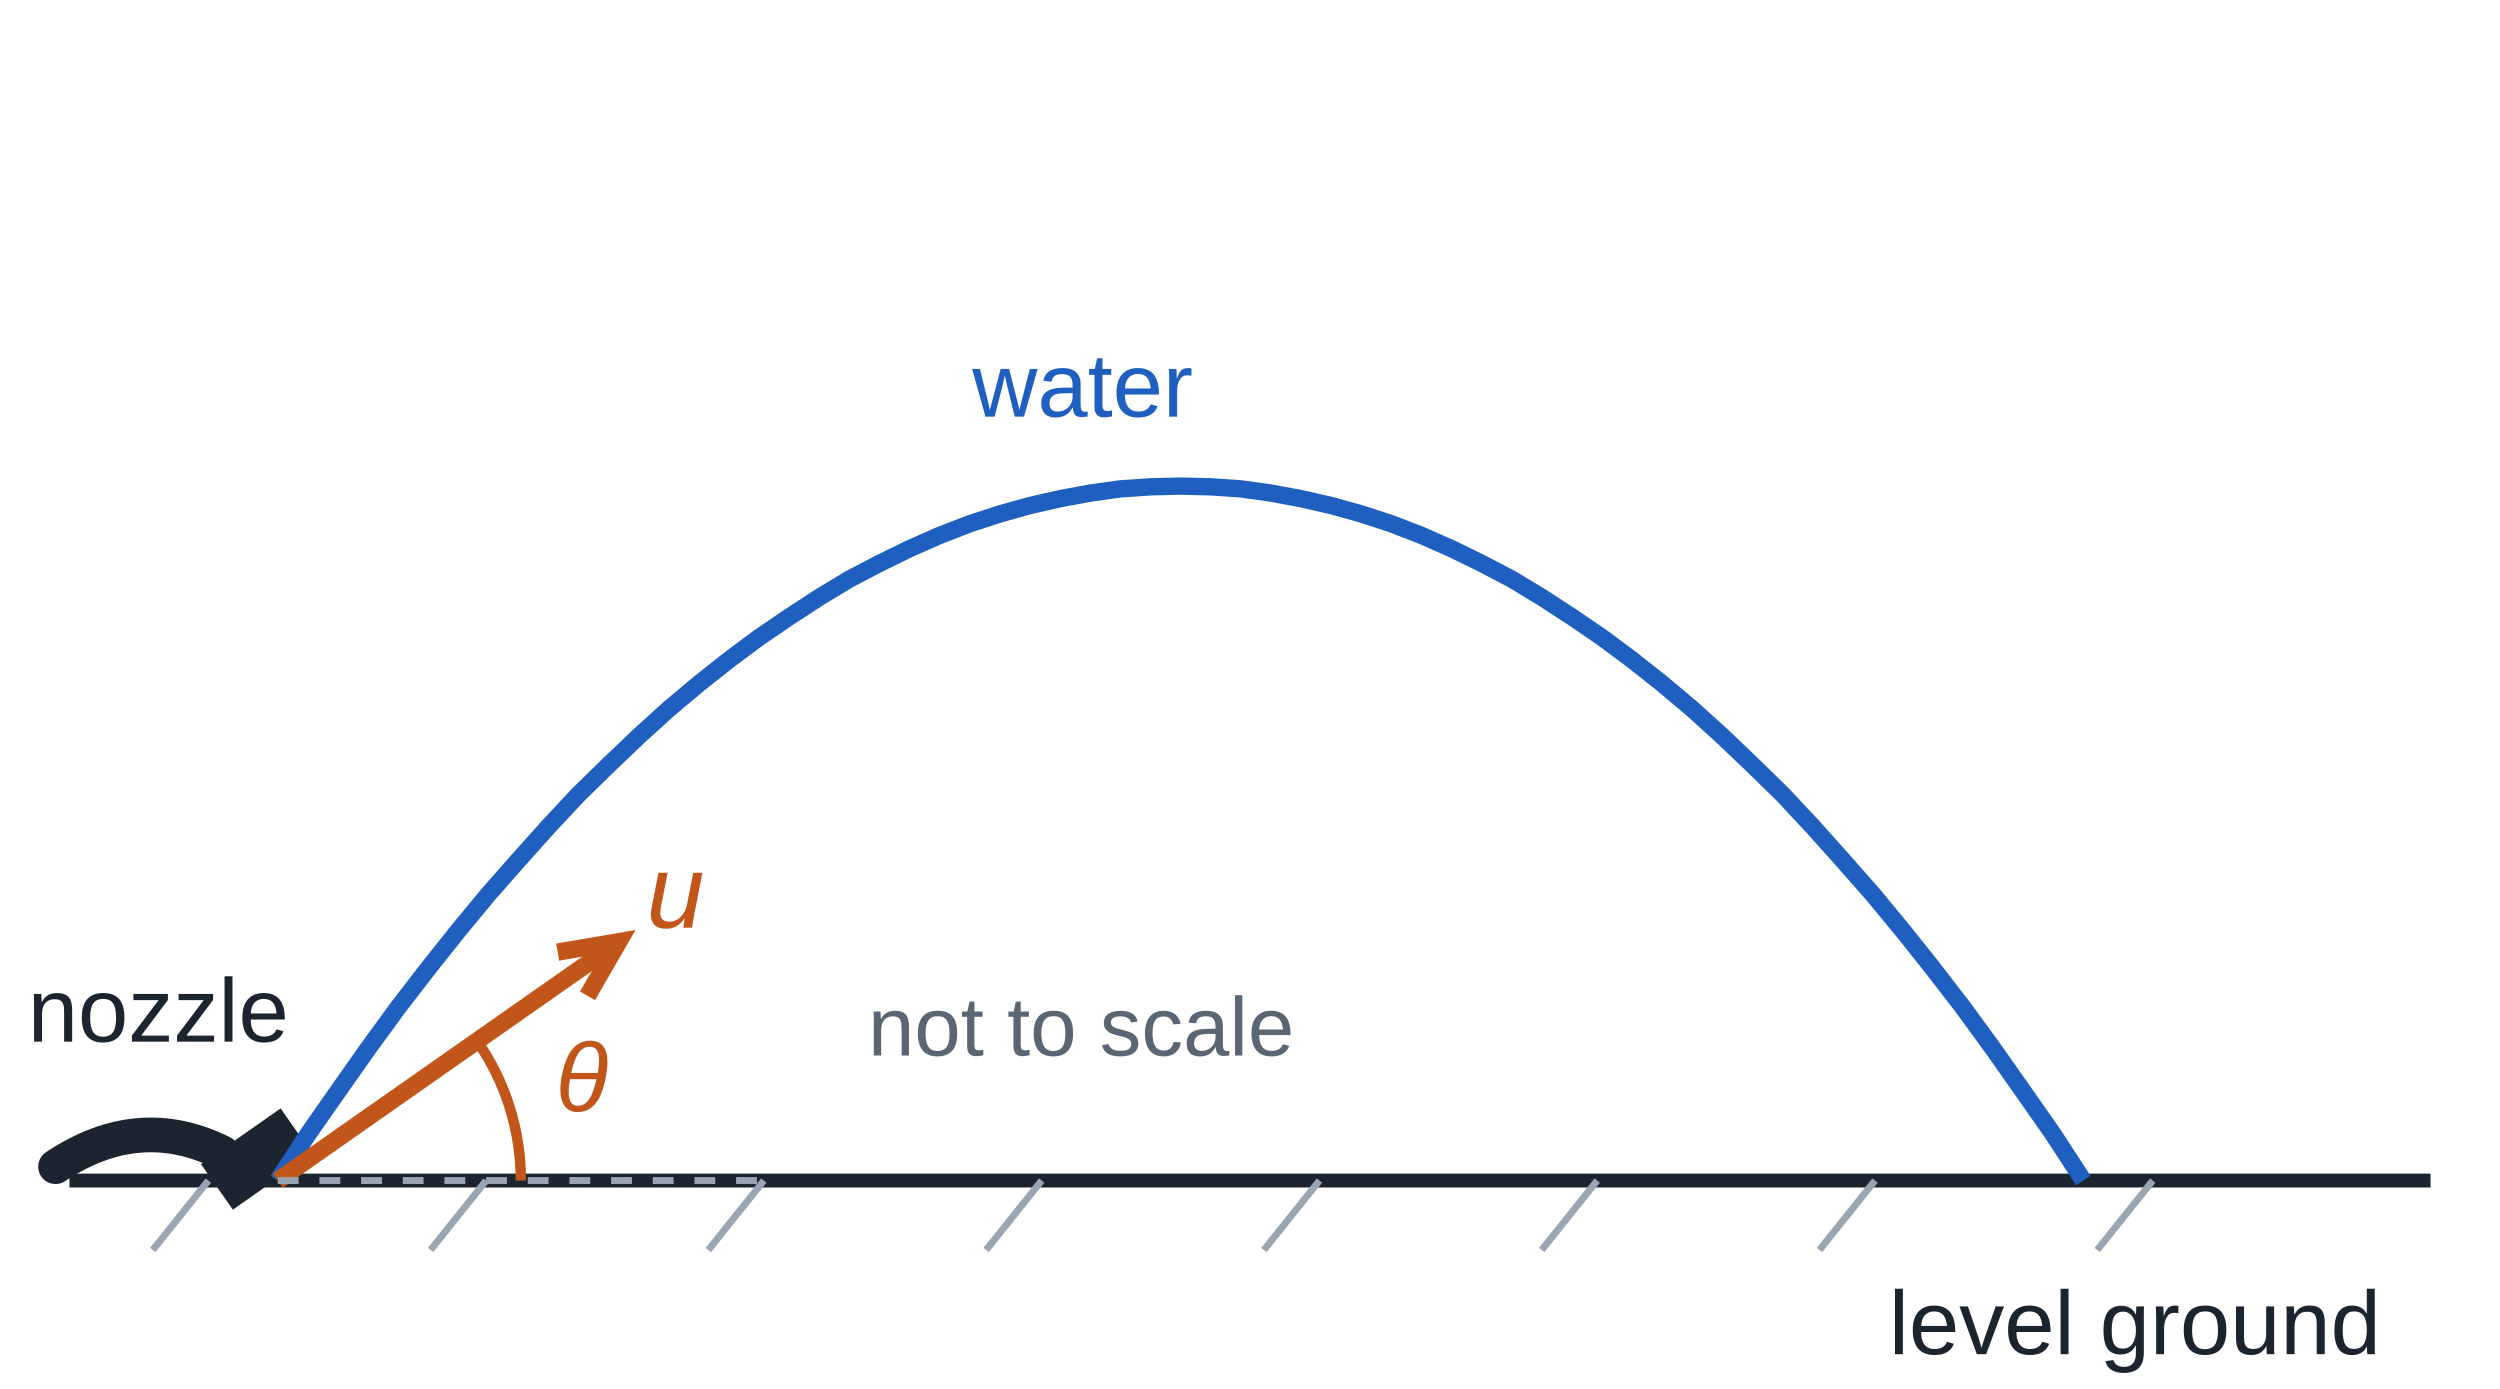
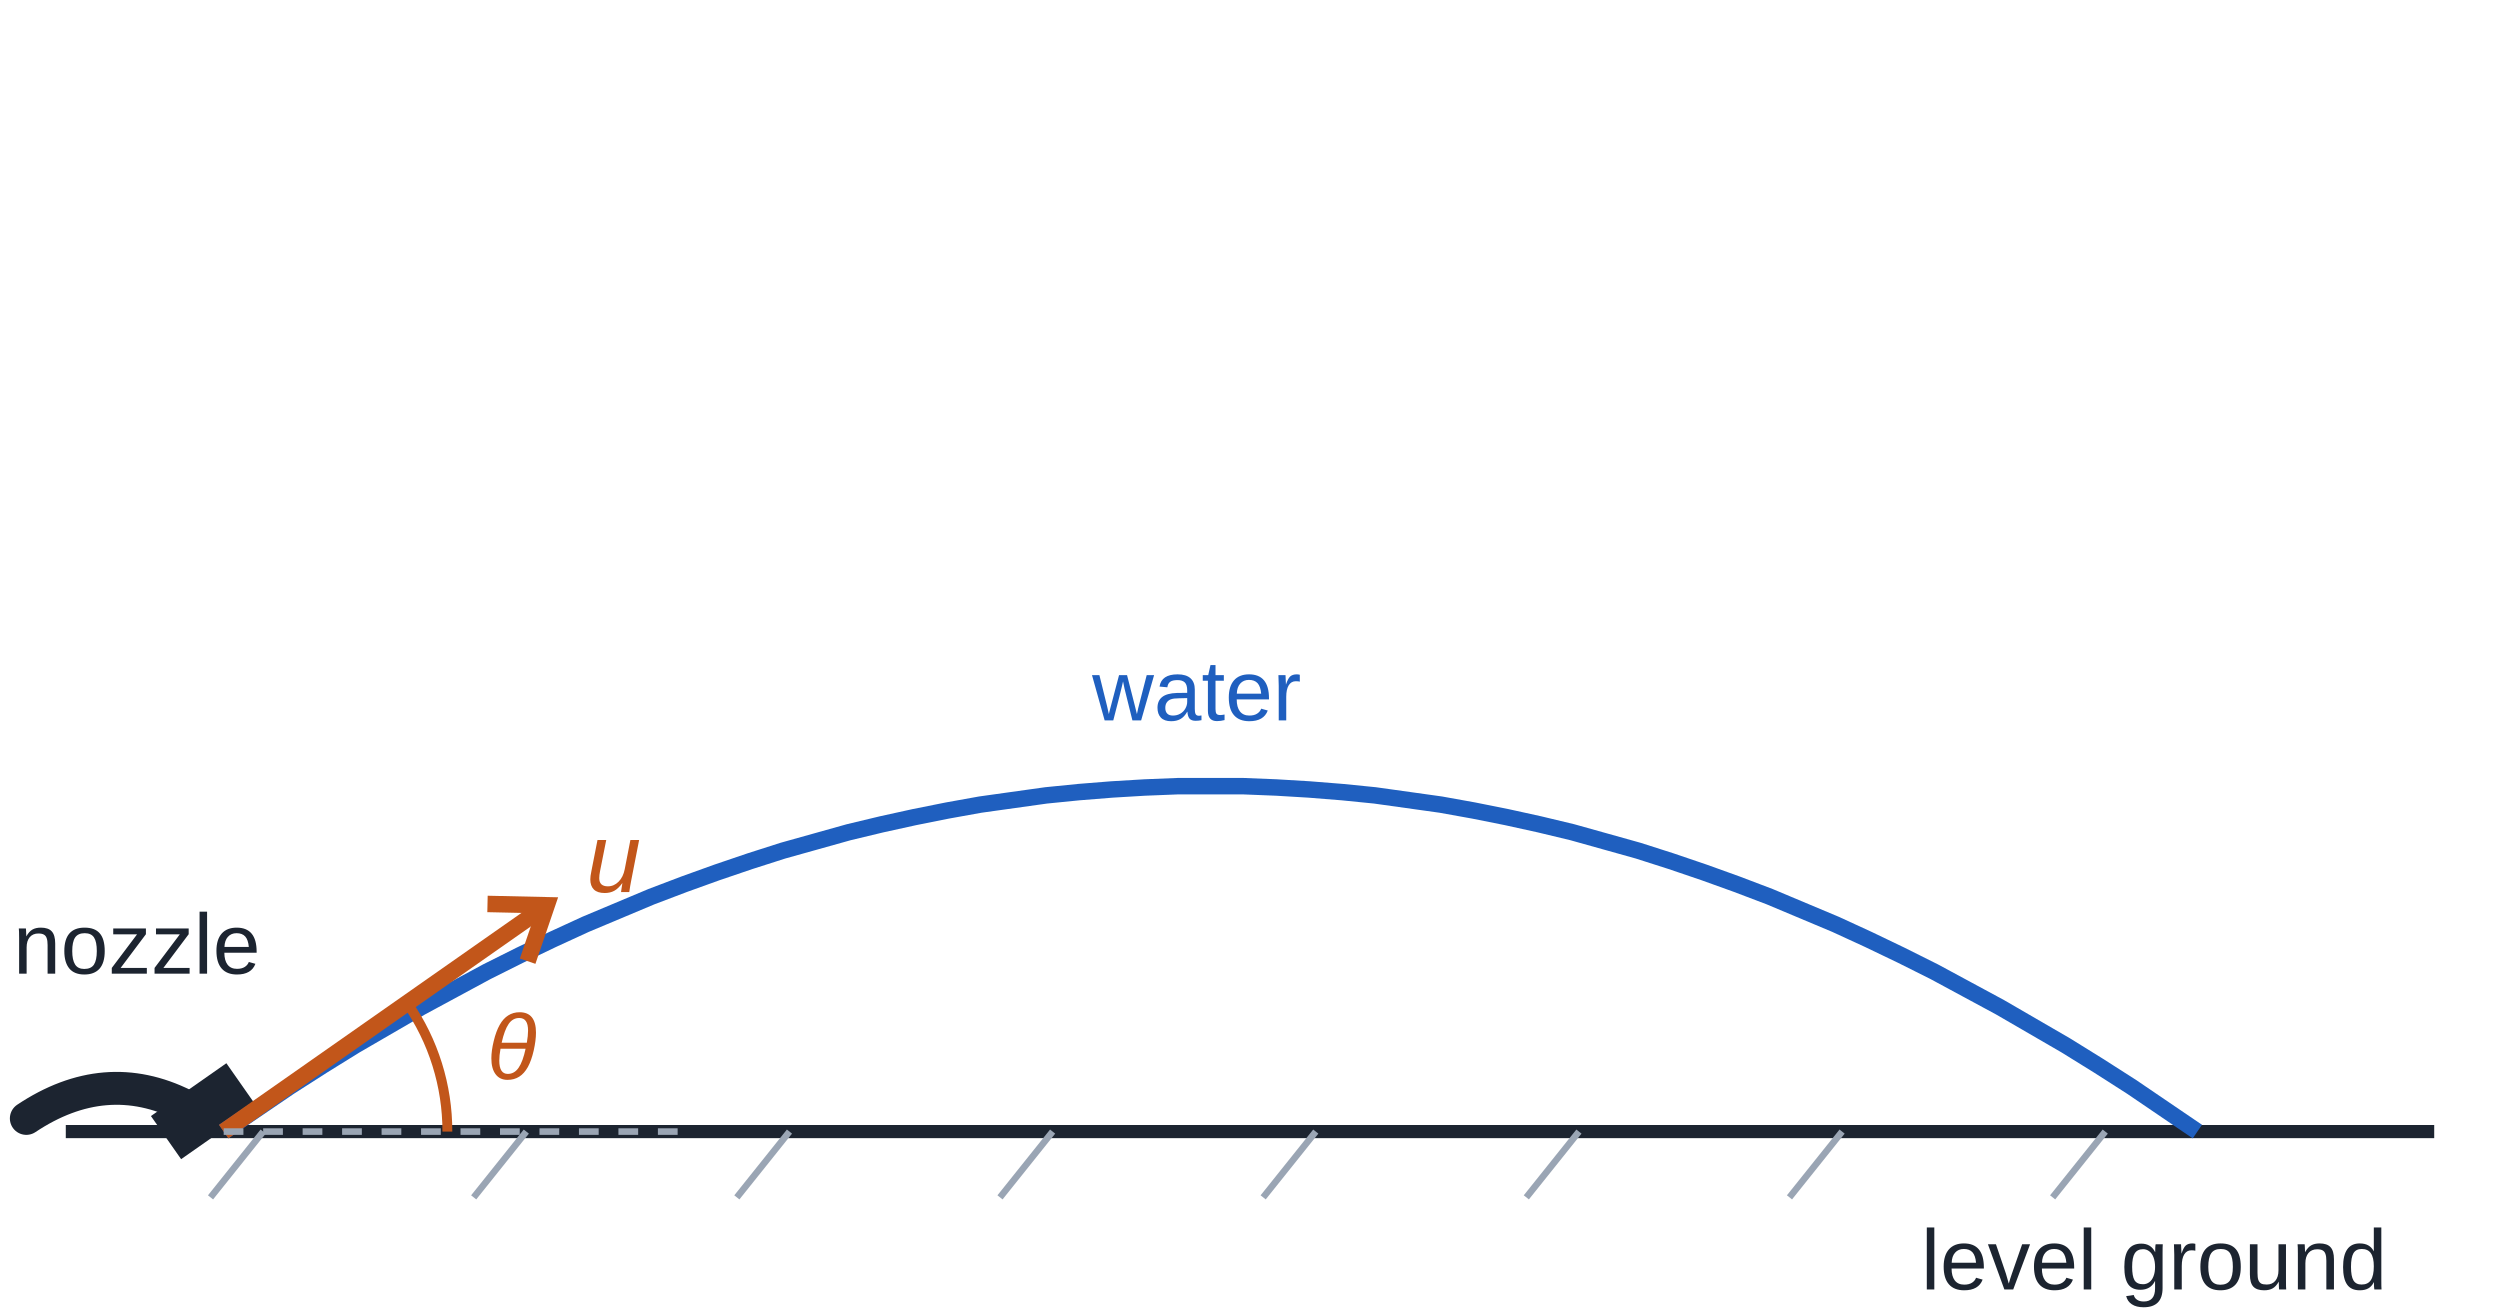
- <svg xmlns="http://www.w3.org/2000/svg" viewBox="0 0 360 200" font-family="Arial, sans-serif" fill="#1c2430">
-   <line x1="10" y1="170" x2="350" y2="170" stroke="#1c2430" stroke-width="2" />
+ <svg xmlns="http://www.w3.org/2000/svg" viewBox="0 0 380 200" font-family="Arial, sans-serif" fill="#1c2430">
+   <line x1="10" y1="172" x2="370" y2="172" stroke="#1c2430" stroke-width="2" />
  <g stroke="#9aa5b4" stroke-width="1">
-     <line x1="30" y1="170" x2="22" y2="180" />
-     <line x1="70" y1="170" x2="62" y2="180" />
-     <line x1="110" y1="170" x2="102" y2="180" />
-     <line x1="150" y1="170" x2="142" y2="180" />
-     <line x1="190" y1="170" x2="182" y2="180" />
-     <line x1="230" y1="170" x2="222" y2="180" />
-     <line x1="270" y1="170" x2="262" y2="180" />
-     <line x1="310" y1="170" x2="302" y2="180" />
+     <line x1="40" y1="172" x2="32" y2="182" />
+     <line x1="80" y1="172" x2="72" y2="182" />
+     <line x1="120" y1="172" x2="112" y2="182" />
+     <line x1="160" y1="172" x2="152" y2="182" />
+     <line x1="200" y1="172" x2="192" y2="182" />
+     <line x1="240" y1="172" x2="232" y2="182" />
+     <line x1="280" y1="172" x2="272" y2="182" />
+     <line x1="320" y1="172" x2="312" y2="182" />
  </g>
-   <text x="272" y="195" font-size="13">level ground</text>
-   <path d="M8 168 Q20 160 32 166" fill="none" stroke="#1c2430" stroke-width="5" stroke-linecap="round" />
-   <rect x="30" y="161" width="14" height="8" fill="#1c2430" transform="rotate(-35 40 166)" />
-   <text x="4" y="150" font-size="13">nozzle</text>
-   <polyline points="40.0,170.0 44.3,163.4 48.7,157.1 53.0,151.0 57.3,145.1 61.7,139.4 66.0,134.0 70.3,128.8 74.7,123.8 79.0,119.0 83.3,114.4 87.7,110.1 92.0,106.0 96.3,102.1 100.7,98.4 105.0,95.0 109.3,91.8 113.7,88.8 118.0,86.0 122.3,83.4 126.7,81.1 131.0,79.0 135.3,77.1 139.7,75.4 144.0,74.0 148.3,72.8 152.7,71.8 157.0,71.0 161.3,70.4 165.7,70.1 170.0,70.0 174.3,70.1 178.7,70.4 183.0,71.0 187.3,71.8 191.7,72.8 196.0,74.0 200.3,75.4 204.7,77.1 209.0,79.0 213.3,81.1 217.7,83.4 222.0,86.0 226.3,88.8 230.7,91.8 235.0,95.0 239.3,98.4 243.7,102.1 248.0,106.0 252.3,110.1 256.7,114.4 261.0,119.0 265.3,123.8 269.7,128.8 274.0,134.0 278.3,139.4 282.7,145.1 287.0,151.0 291.3,157.1 295.7,163.4 300.0,170.0" fill="none" stroke="#1f5fbf" stroke-width="2.5" />
-   <text x="140" y="60" font-size="13" fill="#1f5fbf">water</text>
-   <line x1="40" y1="170" x2="89.1" y2="135.6" stroke="#c2561a" stroke-width="2.5" />
-   <path d="M80.3 137.1 L89.1 135.6 L84.6 143.4" fill="none" stroke="#c2561a" stroke-width="2.5" />
-   <text x="93.1" y="133.6" font-size="15" fill="#c2561a" font-style="italic">u</text>
-   <line x1="40" y1="170" x2="110" y2="170" stroke="#9aa5b4" stroke-width="1" stroke-dasharray="3 3" />
-   <path d="M75 170 A35 35 0 0 0 68.7 149.9" fill="none" stroke="#c2561a" stroke-width="1.5" />
-   <text x="80" y="160" font-size="14" fill="#c2561a" font-style="italic">θ</text>
-   <text x="125" y="152" font-size="12" fill="#5b6675">not to scale</text>
+   <text x="292" y="196" font-size="13">level ground</text>
+   <path d="M4 170 Q16 162 28 168" fill="none" stroke="#1c2430" stroke-width="5" stroke-linecap="round" />
+   <rect x="24" y="163" width="14" height="8" fill="#1c2430" transform="rotate(-35 34 168)" />
+   <text x="2" y="148" font-size="13">nozzle</text>
+   <polyline points="34,172 39,168.6 44,165.2 49,162 54,158.9 59,156 64,153.1 69,150.4 74,147.7 79,145.2 84,142.8 89,140.5 94,138.4 99,136.3 104,134.4 109,132.6 114,130.9 119,129.3 124,127.9 129,126.5 134,125.3 139,124.2 144,123.2 149,122.3 154,121.6 159,120.9 164,120.4 169,120 174,119.7 179,119.5 184,119.5 189,119.5 194,119.7 199,120 204,120.4 209,120.9 214,121.6 219,122.3 224,123.2 229,124.2 234,125.3 239,126.5 244,127.9 249,129.3 254,130.9 259,132.6 264,134.4 269,136.3 274,138.4 279,140.5 284,142.8 289,145.2 294,147.7 299,150.4 304,153.1 309,156 314,158.9 319,162 324,165.2 329,168.6 334,172" fill="none" stroke="#1f5fbf" stroke-width="2.5" />
+   <text x="166" y="109.5" font-size="13" fill="#1f5fbf">water</text>
+   <line x1="34" y1="172" x2="83.1" y2="137.6" stroke="#c2561a" stroke-width="2.5" />
+   <path d="M74.1 137.4 L83.1 137.6 L80.2 146.1" fill="none" stroke="#c2561a" stroke-width="2.5" />
+   <text x="89.1" y="135.6" font-size="15" fill="#c2561a" font-style="italic">u</text>
+   <line x1="34" y1="172" x2="104" y2="172" stroke="#9aa5b4" stroke-width="1" stroke-dasharray="3 3" />
+   <path d="M68 172 A34 34 0 0 0 61.9 152.5" fill="none" stroke="#c2561a" stroke-width="1.5" />
+   <text x="74" y="164" font-size="14" fill="#c2561a" font-style="italic">θ</text>
</svg>
